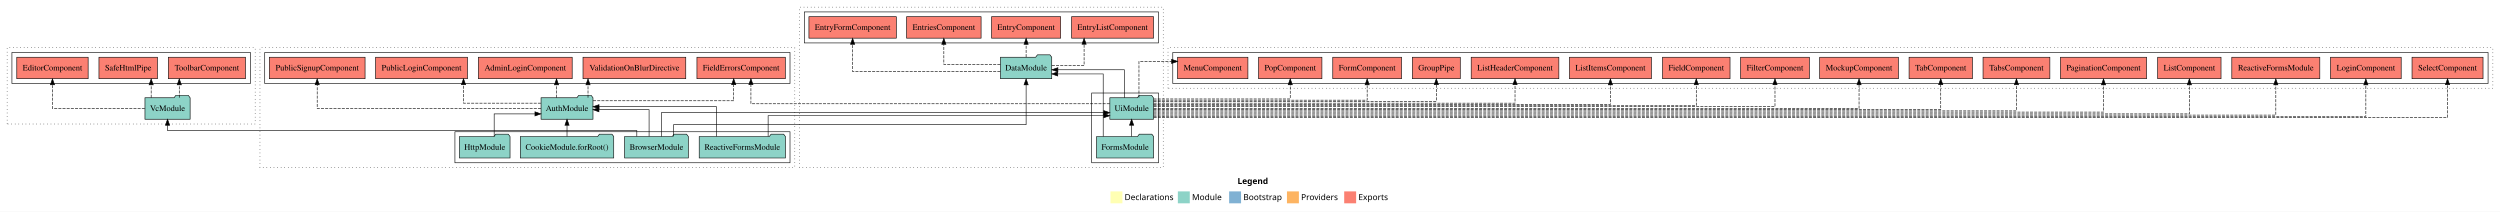
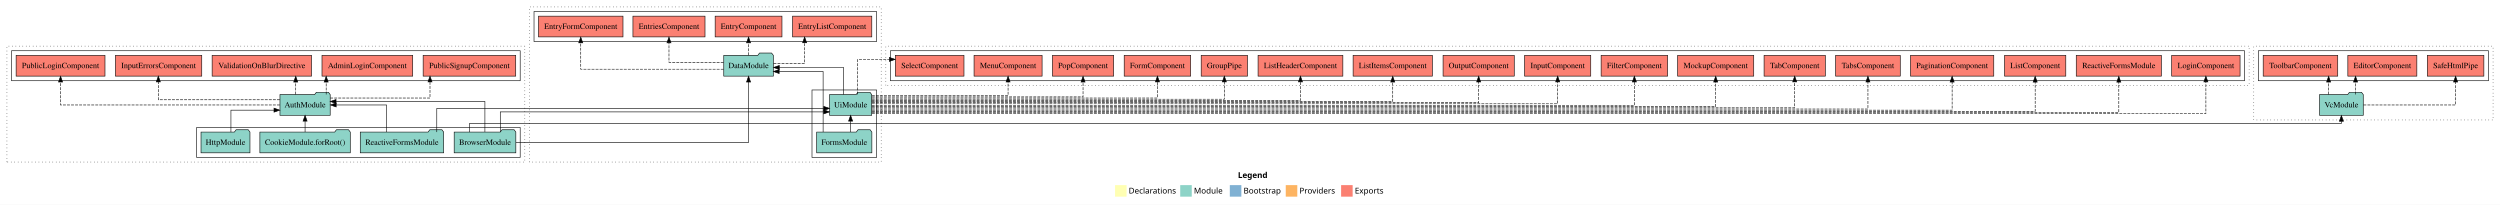
- <svg xmlns="http://www.w3.org/2000/svg" width="4193pt" height="355pt" viewBox="0.00 0.00 4193.00 355.00">
+ <svg xmlns="http://www.w3.org/2000/svg" width="4335pt" height="355pt" viewBox="0.00 0.00 4335.00 355.00">
  <g id="graph0" class="graph" transform="scale(1 1) rotate(0) translate(4 351)">
-     <polygon fill="#ffffff" stroke="transparent" points="-4,4 -4,-351 4189,-351 4189,4 -4,4" />
-     <text text-anchor="start" x="2071.509" y="-42.4" font-family="sans-serif" font-weight="bold" font-size="14.00" fill="#000000">Legend</text>
-     <polygon fill="#ffffb3" stroke="transparent" points="1858.5,-10 1858.5,-30 1878.5,-30 1878.5,-10 1858.5,-10" />
-     <text text-anchor="start" x="1882.129" y="-15.4" font-family="sans-serif" font-size="14.00" fill="#000000">  Declarations</text>
-     <polygon fill="#8dd3c7" stroke="transparent" points="1971.5,-10 1971.5,-30 1991.5,-30 1991.5,-10 1971.5,-10" />
-     <text text-anchor="start" x="1995.225" y="-15.4" font-family="sans-serif" font-size="14.00" fill="#000000">  Module</text>
-     <polygon fill="#80b1d3" stroke="transparent" points="2057.5,-10 2057.5,-30 2077.5,-30 2077.5,-10 2057.5,-10" />
-     <text text-anchor="start" x="2081.281" y="-15.4" font-family="sans-serif" font-size="14.00" fill="#000000">  Bootstrap</text>
-     <polygon fill="#fdb462" stroke="transparent" points="2154.5,-10 2154.5,-30 2174.5,-30 2174.5,-10 2154.5,-10" />
-     <text text-anchor="start" x="2178.173" y="-15.4" font-family="sans-serif" font-size="14.00" fill="#000000">  Providers</text>
-     <polygon fill="#fb8072" stroke="transparent" points="2250.5,-10 2250.5,-30 2270.5,-30 2270.5,-10 2250.5,-10" />
-     <text text-anchor="start" x="2274.226" y="-15.4" font-family="sans-serif" font-size="14.00" fill="#000000">  Exports</text>
+     <polygon fill="#ffffff" stroke="transparent" points="-4,4 -4,-351 4331,-351 4331,4 -4,4" />
+     <text text-anchor="start" x="2142.509" y="-42.4" font-family="sans-serif" font-weight="bold" font-size="14.00" fill="#000000">Legend</text>
+     <polygon fill="#ffffb3" stroke="transparent" points="1929.5,-10 1929.5,-30 1949.5,-30 1949.5,-10 1929.5,-10" />
+     <text text-anchor="start" x="1953.129" y="-15.4" font-family="sans-serif" font-size="14.00" fill="#000000">  Declarations</text>
+     <polygon fill="#8dd3c7" stroke="transparent" points="2042.5,-10 2042.5,-30 2062.5,-30 2062.5,-10 2042.5,-10" />
+     <text text-anchor="start" x="2066.225" y="-15.4" font-family="sans-serif" font-size="14.00" fill="#000000">  Module</text>
+     <polygon fill="#80b1d3" stroke="transparent" points="2128.5,-10 2128.5,-30 2148.5,-30 2148.5,-10 2128.5,-10" />
+     <text text-anchor="start" x="2152.281" y="-15.4" font-family="sans-serif" font-size="14.00" fill="#000000">  Bootstrap</text>
+     <polygon fill="#fdb462" stroke="transparent" points="2225.5,-10 2225.5,-30 2245.5,-30 2245.5,-10 2225.5,-10" />
+     <text text-anchor="start" x="2249.173" y="-15.4" font-family="sans-serif" font-size="14.00" fill="#000000">  Providers</text>
+     <polygon fill="#fb8072" stroke="transparent" points="2321.5,-10 2321.5,-30 2341.5,-30 2341.5,-10 2321.5,-10" />
+     <text text-anchor="start" x="2345.226" y="-15.4" font-family="sans-serif" font-size="14.00" fill="#000000">  Exports</text>
    <g id="clust1" class="cluster">
-       <polygon fill="none" stroke="#000000" stroke-dasharray="1,5" points="432,-70 432,-271 1329,-271 1329,-70 432,-70" />
+       <polygon fill="none" stroke="#000000" stroke-dasharray="1,5" points="8,-70 8,-271 906,-271 906,-70 8,-70" />
    </g>
    <g id="clust3" class="cluster">
-       <polygon fill="none" stroke="#000000" points="759,-78 759,-130 1321,-130 1321,-78 759,-78" />
+       <polygon fill="none" stroke="#000000" points="337,-78 337,-130 898,-130 898,-78 337,-78" />
    </g>
    <g id="clust4" class="cluster">
-       <polygon fill="none" stroke="#000000" points="440,-211 440,-263 1321,-263 1321,-211 440,-211" />
+       <polygon fill="none" stroke="#000000" points="16,-211 16,-263 898,-263 898,-211 16,-211" />
    </g>
    <g id="clust7" class="cluster">
-       <polygon fill="none" stroke="#000000" stroke-dasharray="1,5" points="1337,-70 1337,-339 1947,-339 1947,-70 1337,-70" />
+       <polygon fill="none" stroke="#000000" stroke-dasharray="1,5" points="914,-70 914,-339 1524,-339 1524,-70 914,-70" />
    </g>
    <g id="clust9" class="cluster">
-       <polygon fill="none" stroke="#000000" points="1827,-78 1827,-195 1939,-195 1939,-78 1827,-78" />
+       <polygon fill="none" stroke="#000000" points="1404,-78 1404,-195 1516,-195 1516,-78 1404,-78" />
    </g>
    <g id="clust10" class="cluster">
-       <polygon fill="none" stroke="#000000" points="1345,-279 1345,-331 1939,-331 1939,-279 1345,-279" />
+       <polygon fill="none" stroke="#000000" points="922,-279 922,-331 1516,-331 1516,-279 922,-279" />
    </g>
    <g id="clust13" class="cluster">
-       <polygon fill="none" stroke="#000000" stroke-dasharray="1,5" points="1955,-203 1955,-271 4177,-271 4177,-203 1955,-203" />
+       <polygon fill="none" stroke="#000000" stroke-dasharray="1,5" points="1532,-203 1532,-271 3896,-271 3896,-203 1532,-203" />
    </g>
    <g id="clust16" class="cluster">
-       <polygon fill="none" stroke="#000000" points="1963,-211 1963,-263 4169,-263 4169,-211 1963,-211" />
+       <polygon fill="none" stroke="#000000" points="1540,-211 1540,-263 3888,-263 3888,-211 1540,-211" />
    </g>
    <g id="clust19" class="cluster">
-       <polygon fill="none" stroke="#000000" stroke-dasharray="1,5" points="8,-143 8,-271 424,-271 424,-143 8,-143" />
+       <polygon fill="none" stroke="#000000" stroke-dasharray="1,5" points="3904,-143 3904,-271 4319,-271 4319,-143 3904,-143" />
    </g>
    <g id="clust22" class="cluster">
-       <polygon fill="none" stroke="#000000" points="16,-211 16,-263 416,-263 416,-211 16,-211" />
+       <polygon fill="none" stroke="#000000" points="3912,-211 3912,-263 4311,-263 4311,-211 3912,-211" />
    </g>
    <g id="node1" class="node">
-       <polygon fill="#8dd3c7" stroke="#000000" points="1025.362,-122 1022.362,-126 1001.362,-126 998.362,-122 868.638,-122 868.638,-86 1025.362,-86 1025.362,-122" />
-       <text text-anchor="middle" x="947" y="-99.8" font-family="Times,serif" font-size="14.00" fill="#000000">CookieModule.forRoot()</text>
+       <polygon fill="#8dd3c7" stroke="#000000" points="603.362,-122 600.362,-126 579.362,-126 576.362,-122 446.638,-122 446.638,-86 603.362,-86 603.362,-122" />
+       <text text-anchor="middle" x="525" y="-99.8" font-family="Times,serif" font-size="14.00" fill="#000000">CookieModule.forRoot()</text>
    </g>
    <g id="node5" class="node">
-       <polygon fill="#8dd3c7" stroke="#000000" points="990.548,-187 987.548,-191 966.548,-191 963.548,-187 903.452,-187 903.452,-151 990.548,-151 990.548,-187" />
-       <text text-anchor="middle" x="947" y="-164.8" font-family="Times,serif" font-size="14.00" fill="#000000">AuthModule</text>
+       <polygon fill="#8dd3c7" stroke="#000000" points="568.548,-187 565.548,-191 544.548,-191 541.548,-187 481.452,-187 481.452,-151 568.548,-151 568.548,-187" />
+       <text text-anchor="middle" x="525" y="-164.8" font-family="Times,serif" font-size="14.00" fill="#000000">AuthModule</text>
    </g>
    <g id="edge1" class="edge">
-       <path fill="none" stroke="#000000" d="M947,-122.106C947,-122.106 947,-140.991 947,-140.991" />
-       <polygon fill="#000000" stroke="#000000" points="943.5,-140.991 947,-150.991 950.5,-140.991 943.5,-140.991" />
+       <path fill="none" stroke="#000000" d="M525,-122.106C525,-122.106 525,-140.991 525,-140.991" />
+       <polygon fill="#000000" stroke="#000000" points="521.5,-140.991 525,-150.991 528.5,-140.991 521.5,-140.991" />
    </g>
    <g id="node2" class="node">
-       <polygon fill="#8dd3c7" stroke="#000000" points="1150.473,-122 1147.473,-126 1126.473,-126 1123.473,-122 1043.527,-122 1043.527,-86 1150.473,-86 1150.473,-122" />
-       <text text-anchor="middle" x="1097" y="-99.8" font-family="Times,serif" font-size="14.00" fill="#000000">BrowserModule</text>
+       <polygon fill="#8dd3c7" stroke="#000000" points="890.473,-122 887.473,-126 866.473,-126 863.473,-122 783.527,-122 783.527,-86 890.473,-86 890.473,-122" />
+       <text text-anchor="middle" x="837" y="-99.8" font-family="Times,serif" font-size="14.00" fill="#000000">BrowserModule</text>
    </g>
    <g id="edge2" class="edge">
-       <path fill="none" stroke="#000000" d="M1084.643,-122.222C1084.643,-140.828 1084.643,-167 1084.643,-167 1084.643,-167 1000.551,-167 1000.551,-167" />
-       <polygon fill="#000000" stroke="#000000" points="1000.551,-163.5 990.551,-167 1000.551,-170.5 1000.551,-163.5" />
+       <path fill="none" stroke="#000000" d="M836.828,-122.284C836.828,-143.321 836.828,-175 836.828,-175 836.828,-175 578.687,-175 578.687,-175" />
+       <polygon fill="#000000" stroke="#000000" points="578.687,-171.5 568.687,-175 578.687,-178.5 578.687,-171.5" />
    </g>
    <g id="node12" class="node">
-       <polygon fill="#8dd3c7" stroke="#000000" points="1930.548,-187 1927.548,-191 1906.548,-191 1903.548,-187 1857.452,-187 1857.452,-151 1930.548,-151 1930.548,-187" />
-       <text text-anchor="middle" x="1894" y="-164.8" font-family="Times,serif" font-size="14.00" fill="#000000">UiModule</text>
+       <polygon fill="#8dd3c7" stroke="#000000" points="1507.548,-187 1504.548,-191 1483.548,-191 1480.548,-187 1434.452,-187 1434.452,-151 1507.548,-151 1507.548,-187" />
+       <text text-anchor="middle" x="1471" y="-164.8" font-family="Times,serif" font-size="14.00" fill="#000000">UiModule</text>
    </g>
    <g id="edge17" class="edge">
-       <path fill="none" stroke="#000000" d="M1105.208,-122.034C1105.208,-139.06 1105.208,-162 1105.208,-162 1105.208,-162 1847.275,-162 1847.275,-162" />
-       <polygon fill="#000000" stroke="#000000" points="1847.275,-165.5 1857.275,-162 1847.275,-158.5 1847.275,-165.5" />
+       <path fill="none" stroke="#000000" d="M863.485,-122.24C863.485,-137.571 863.485,-157 863.485,-157 863.485,-157 1424.365,-157 1424.365,-157" />
+       <polygon fill="#000000" stroke="#000000" points="1424.365,-160.5 1434.365,-157 1424.365,-153.5 1424.365,-160.5" />
    </g>
    <g id="node13" class="node">
-       <polygon fill="#8dd3c7" stroke="#000000" points="1759.976,-255 1756.976,-259 1735.976,-259 1732.976,-255 1674.024,-255 1674.024,-219 1759.976,-219 1759.976,-255" />
-       <text text-anchor="middle" x="1717" y="-232.8" font-family="Times,serif" font-size="14.00" fill="#000000">DataModule</text>
+       <polygon fill="#8dd3c7" stroke="#000000" points="1336.976,-255 1333.976,-259 1312.976,-259 1309.976,-255 1251.024,-255 1251.024,-219 1336.976,-219 1336.976,-255" />
+       <text text-anchor="middle" x="1294" y="-232.8" font-family="Times,serif" font-size="14.00" fill="#000000">DataModule</text>
    </g>
    <g id="edge10" class="edge">
-       <path fill="none" stroke="#000000" d="M1125.773,-122.11C1125.773,-131.897 1125.773,-142 1125.773,-142 1125.773,-142 1717,-142 1717,-142 1717,-142 1717,-208.683 1717,-208.683" />
-       <polygon fill="#000000" stroke="#000000" points="1713.5,-208.683 1717,-218.683 1720.5,-208.683 1713.5,-208.683" />
+       <path fill="none" stroke="#000000" d="M890.768,-104C1011.572,-104 1294,-104 1294,-104 1294,-104 1294,-208.786 1294,-208.786" />
+       <polygon fill="#000000" stroke="#000000" points="1290.5,-208.786 1294,-218.786 1297.5,-208.786 1290.5,-208.786" />
+     </g>
+     <g id="node35" class="node">
+       <polygon fill="#8dd3c7" stroke="#000000" points="4093.871,-187 4090.871,-191 4069.871,-191 4066.871,-187 4018.129,-187 4018.129,-151 4093.871,-151 4093.871,-187" />
+       <text text-anchor="middle" x="4056" y="-164.8" font-family="Times,serif" font-size="14.00" fill="#000000">VcModule</text>
+     </g>
+     <g id="edge37" class="edge">
+       <path fill="none" stroke="#000000" d="M810.17,-122.045C810.17,-129.749 810.17,-137 810.17,-137 810.17,-137 4056,-137 4056,-137 4056,-137 4056,-140.757 4056,-140.757" />
+       <polygon fill="#000000" stroke="#000000" points="4052.5,-140.757 4056,-150.757 4059.5,-140.757 4052.5,-140.757" />
+     </g>
+     <g id="node3" class="node">
+       <polygon fill="#8dd3c7" stroke="#000000" points="765.305,-122 762.305,-126 741.305,-126 738.305,-122 620.695,-122 620.695,-86 765.305,-86 765.305,-122" />
+       <text text-anchor="middle" x="693" y="-99.8" font-family="Times,serif" font-size="14.00" fill="#000000">ReactiveFormsModule</text>
+     </g>
+     <g id="edge3" class="edge">
+       <path fill="none" stroke="#000000" d="M666.215,-122.106C666.215,-141.339 666.215,-169 666.215,-169 666.215,-169 578.907,-169 578.907,-169" />
+       <polygon fill="#000000" stroke="#000000" points="578.907,-165.5 568.907,-169 578.907,-172.5 578.907,-165.5" />
+     </g>
+     <g id="edge19" class="edge">
+       <path fill="none" stroke="#000000" d="M753.388,-122.022C753.388,-139.373 753.388,-163 753.388,-163 753.388,-163 1424.427,-163 1424.427,-163" />
+       <polygon fill="#000000" stroke="#000000" points="1424.427,-166.5 1434.427,-163 1424.427,-159.5 1424.427,-166.5" />
+     </g>
+     <g id="node4" class="node">
+       <polygon fill="#8dd3c7" stroke="#000000" points="429.439,-122 426.439,-126 405.439,-126 402.439,-122 344.561,-122 344.561,-86 429.439,-86 429.439,-122" />
+       <text text-anchor="middle" x="387" y="-99.8" font-family="Times,serif" font-size="14.00" fill="#000000">HttpModule</text>
+     </g>
+     <g id="edge4" class="edge">
+       <path fill="none" stroke="#000000" d="M396.441,-122.027C396.441,-138.398 396.441,-160 396.441,-160 396.441,-160 471.117,-160 471.117,-160" />
+       <polygon fill="#000000" stroke="#000000" points="471.117,-163.5 481.117,-160 471.117,-156.5 471.117,-163.5" />
+     </g>
+     <g id="node6" class="node">
+       <polygon fill="#fb8072" stroke="#000000" points="536.176,-255 363.824,-255 363.824,-219 536.176,-219 536.176,-255" />
+       <text text-anchor="middle" x="450" y="-232.8" font-family="Times,serif" font-size="14.00" fill="#000000">ValidationOnBlurDirective </text>
+     </g>
+     <g id="edge5" class="edge">
+       <path fill="none" stroke="#000000" stroke-dasharray="5,2" d="M508.782,-187.223C508.782,-187.223 508.782,-208.727 508.782,-208.727" />
+       <polygon fill="#000000" stroke="#000000" points="505.282,-208.727 508.782,-218.727 512.282,-208.727 505.282,-208.727" />
+     </g>
+     <g id="node7" class="node">
+       <polygon fill="#fb8072" stroke="#000000" points="345.863,-255 196.137,-255 196.137,-219 345.863,-219 345.863,-255" />
+       <text text-anchor="middle" x="271" y="-232.8" font-family="Times,serif" font-size="14.00" fill="#000000">InputErrorsComponent </text>
+     </g>
+     <g id="edge6" class="edge">
+       <path fill="none" stroke="#000000" stroke-dasharray="5,2" d="M481.259,-178C408.507,-178 270.55,-178 270.55,-178 270.55,-178 270.55,-208.977 270.55,-208.977" />
+       <polygon fill="#000000" stroke="#000000" points="267.05,-208.977 270.55,-218.977 274.05,-208.977 267.05,-208.977" />
+     </g>
+     <g id="node8" class="node">
+       <polygon fill="#fb8072" stroke="#000000" points="178.054,-255 23.946,-255 23.946,-219 178.054,-219 178.054,-255" />
+       <text text-anchor="middle" x="101" y="-232.8" font-family="Times,serif" font-size="14.00" fill="#000000">PublicLoginComponent </text>
+     </g>
+     <g id="edge7" class="edge">
+       <path fill="none" stroke="#000000" stroke-dasharray="5,2" d="M481.221,-169C372.89,-169 101,-169 101,-169 101,-169 101,-208.777 101,-208.777" />
+       <polygon fill="#000000" stroke="#000000" points="97.5,-208.777 101,-218.777 104.5,-208.777 97.5,-208.777" />
+     </g>
+     <g id="node9" class="node">
+       <polygon fill="#fb8072" stroke="#000000" points="890.284,-255 729.716,-255 729.716,-219 890.284,-219 890.284,-255" />
+       <text text-anchor="middle" x="810" y="-232.8" font-family="Times,serif" font-size="14.00" fill="#000000">PublicSignupComponent </text>
+     </g>
+     <g id="edge8" class="edge">
+       <path fill="none" stroke="#000000" stroke-dasharray="5,2" d="M568.576,-181C631.834,-181 741.623,-181 741.623,-181 741.623,-181 741.623,-208.973 741.623,-208.973" />
+       <polygon fill="#000000" stroke="#000000" points="738.123,-208.973 741.623,-218.973 745.123,-208.973 738.123,-208.973" />
+     </g>
+     <g id="node10" class="node">
+       <polygon fill="#fb8072" stroke="#000000" points="711.663,-255 554.337,-255 554.337,-219 711.663,-219 711.663,-255" />
+       <text text-anchor="middle" x="633" y="-232.8" font-family="Times,serif" font-size="14.00" fill="#000000">AdminLoginComponent </text>
+     </g>
+     <g id="edge9" class="edge">
+       <path fill="none" stroke="#000000" stroke-dasharray="5,2" d="M561.596,-187.223C561.596,-187.223 561.596,-208.727 561.596,-208.727" />
+       <polygon fill="#000000" stroke="#000000" points="558.096,-208.727 561.596,-218.727 565.096,-208.727 558.096,-208.727" />
+     </g>
+     <g id="node11" class="node">
+       <polygon fill="#8dd3c7" stroke="#000000" points="1507.829,-122 1504.829,-126 1483.829,-126 1480.829,-122 1412.171,-122 1412.171,-86 1507.829,-86 1507.829,-122" />
+       <text text-anchor="middle" x="1460" y="-99.8" font-family="Times,serif" font-size="14.00" fill="#000000">FormsModule</text>
+     </g>
+     <g id="edge18" class="edge">
+       <path fill="none" stroke="#000000" d="M1470.945,-122.106C1470.945,-122.106 1470.945,-140.991 1470.945,-140.991" />
+       <polygon fill="#000000" stroke="#000000" points="1467.445,-140.991 1470.945,-150.991 1474.445,-140.991 1467.445,-140.991" />
+     </g>
+     <g id="edge11" class="edge">
+       <path fill="none" stroke="#000000" d="M1423.281,-122.149C1423.281,-156.364 1423.281,-227 1423.281,-227 1423.281,-227 1347.049,-227 1347.049,-227" />
+       <polygon fill="#000000" stroke="#000000" points="1347.049,-223.5 1337.049,-227 1347.049,-230.5 1347.049,-223.5" />
+     </g>
+     <g id="edge12" class="edge">
+       <path fill="none" stroke="#000000" d="M1458.742,-187.106C1458.742,-206.339 1458.742,-234 1458.742,-234 1458.742,-234 1347.284,-234 1347.284,-234" />
+       <polygon fill="#000000" stroke="#000000" points="1347.284,-230.5 1337.284,-234 1347.284,-237.5 1347.284,-230.5" />
+     </g>
+     <g id="node18" class="node">
+       <polygon fill="#fb8072" stroke="#000000" points="3743.805,-255 3596.195,-255 3596.195,-219 3743.805,-219 3743.805,-255" />
+       <text text-anchor="middle" x="3670" y="-232.8" font-family="Times,serif" font-size="14.00" fill="#000000">ReactiveFormsModule </text>
+     </g>
+     <g id="edge20" class="edge">
+       <path fill="none" stroke="#000000" stroke-dasharray="5,2" d="M1507.788,-156C1795.228,-156 3670,-156 3670,-156 3670,-156 3670,-208.62 3670,-208.62" />
+       <polygon fill="#000000" stroke="#000000" points="3666.5,-208.62 3670,-218.62 3673.5,-208.62 3666.5,-208.62" />
+     </g>
+     <g id="node19" class="node">
+       <polygon fill="#fb8072" stroke="#000000" points="3578.111,-255 3471.889,-255 3471.889,-219 3578.111,-219 3578.111,-255" />
+       <text text-anchor="middle" x="3525" y="-232.8" font-family="Times,serif" font-size="14.00" fill="#000000">ListComponent </text>
+     </g>
+     <g id="edge21" class="edge">
+       <path fill="none" stroke="#000000" stroke-dasharray="5,2" d="M1507.962,-158C1784.944,-158 3525,-158 3525,-158 3525,-158 3525,-208.677 3525,-208.677" />
+       <polygon fill="#000000" stroke="#000000" points="3521.5,-208.677 3525,-218.677 3528.5,-208.677 3521.5,-208.677" />
+     </g>
+     <g id="node20" class="node">
+       <polygon fill="#fb8072" stroke="#000000" points="3453.216,-255 3308.784,-255 3308.784,-219 3453.216,-219 3453.216,-255" />
+       <text text-anchor="middle" x="3381" y="-232.8" font-family="Times,serif" font-size="14.00" fill="#000000">PaginationComponent </text>
+     </g>
+     <g id="edge22" class="edge">
+       <path fill="none" stroke="#000000" stroke-dasharray="5,2" d="M1507.872,-160C1773.218,-160 3381,-160 3381,-160 3381,-160 3381,-208.752 3381,-208.752" />
+       <polygon fill="#000000" stroke="#000000" points="3377.5,-208.752 3381,-218.752 3384.5,-208.752 3377.5,-208.752" />
+     </g>
+     <g id="node21" class="node">
+       <polygon fill="#fb8072" stroke="#000000" points="3291.044,-255 3178.956,-255 3178.956,-219 3291.044,-219 3291.044,-255" />
+       <text text-anchor="middle" x="3235" y="-232.8" font-family="Times,serif" font-size="14.00" fill="#000000">TabsComponent </text>
+     </g>
+     <g id="edge23" class="edge">
+       <path fill="none" stroke="#000000" stroke-dasharray="5,2" d="M1507.844,-162C1761.16,-162 3235,-162 3235,-162 3235,-162 3235,-208.845 3235,-208.845" />
+       <polygon fill="#000000" stroke="#000000" points="3231.5,-208.845 3235,-218.845 3238.5,-208.845 3231.5,-208.845" />
+     </g>
+     <g id="node22" class="node">
+       <polygon fill="#fb8072" stroke="#000000" points="3161.1,-255 3054.9,-255 3054.9,-219 3161.1,-219 3161.1,-255" />
+       <text text-anchor="middle" x="3108" y="-232.8" font-family="Times,serif" font-size="14.00" fill="#000000">TabComponent </text>
+     </g>
+     <g id="edge24" class="edge">
+       <path fill="none" stroke="#000000" stroke-dasharray="5,2" d="M1507.876,-164C1750.479,-164 3108,-164 3108,-164 3108,-164 3108,-208.955 3108,-208.955" />
+       <polygon fill="#000000" stroke="#000000" points="3104.5,-208.955 3108,-218.955 3111.5,-208.955 3104.5,-208.955" />
+     </g>
+     <g id="node23" class="node">
+       <polygon fill="#fb8072" stroke="#000000" points="3036.992,-255 2905.008,-255 2905.008,-219 3036.992,-219 3036.992,-255" />
+       <text text-anchor="middle" x="2971" y="-232.8" font-family="Times,serif" font-size="14.00" fill="#000000">MockupComponent </text>
+     </g>
+     <g id="edge25" class="edge">
+       <path fill="none" stroke="#000000" stroke-dasharray="5,2" d="M1507.706,-166C1737.738,-166 2971,-166 2971,-166 2971,-166 2971,-208.716 2971,-208.716" />
+       <polygon fill="#000000" stroke="#000000" points="2967.5,-208.716 2971,-218.716 2974.5,-208.716 2967.5,-208.716" />
+     </g>
+     <g id="node24" class="node">
+       <polygon fill="#fb8072" stroke="#000000" points="2887.662,-255 2772.338,-255 2772.338,-219 2887.662,-219 2887.662,-255" />
+       <text text-anchor="middle" x="2830" y="-232.8" font-family="Times,serif" font-size="14.00" fill="#000000">FilterComponent </text>
+     </g>
+     <g id="edge26" class="edge">
+       <path fill="none" stroke="#000000" stroke-dasharray="5,2" d="M1507.702,-168C1724.667,-168 2830,-168 2830,-168 2830,-168 2830,-208.871 2830,-208.871" />
+       <polygon fill="#000000" stroke="#000000" points="2826.5,-208.871 2830,-218.871 2833.5,-208.871 2826.5,-208.871" />
+     </g>
+     <g id="node25" class="node">
+       <polygon fill="#fb8072" stroke="#000000" points="2754.384,-255 2639.616,-255 2639.616,-219 2754.384,-219 2754.384,-255" />
+       <text text-anchor="middle" x="2697" y="-232.8" font-family="Times,serif" font-size="14.00" fill="#000000">InputComponent </text>
+     </g>
+     <g id="edge27" class="edge">
+       <path fill="none" stroke="#000000" stroke-dasharray="5,2" d="M1507.692,-171C1711.683,-171 2697,-171 2697,-171 2697,-171 2697,-208.965 2697,-208.965" />
+       <polygon fill="#000000" stroke="#000000" points="2693.5,-208.965 2697,-218.965 2700.5,-208.965 2693.5,-208.965" />
+     </g>
+     <g id="node26" class="node">
+       <polygon fill="#fb8072" stroke="#000000" points="2621.72,-255 2498.28,-255 2498.28,-219 2621.72,-219 2621.72,-255" />
+       <text text-anchor="middle" x="2560" y="-232.8" font-family="Times,serif" font-size="14.00" fill="#000000">OutputComponent </text>
+     </g>
+     <g id="edge28" class="edge">
+       <path fill="none" stroke="#000000" stroke-dasharray="5,2" d="M1507.857,-173C1698.084,-173 2560,-173 2560,-173 2560,-173 2560,-208.831 2560,-208.831" />
+       <polygon fill="#000000" stroke="#000000" points="2556.5,-208.831 2560,-218.831 2563.5,-208.831 2556.5,-208.831" />
+     </g>
+     <g id="node27" class="node">
+       <polygon fill="#fb8072" stroke="#000000" points="2479.712,-255 2342.288,-255 2342.288,-219 2479.712,-219 2479.712,-255" />
+       <text text-anchor="middle" x="2411" y="-232.8" font-family="Times,serif" font-size="14.00" fill="#000000">ListItemsComponent </text>
+     </g>
+     <g id="edge29" class="edge">
+       <path fill="none" stroke="#000000" stroke-dasharray="5,2" d="M1507.561,-175C1680.833,-175 2411,-175 2411,-175 2411,-175 2411,-208.733 2411,-208.733" />
+       <polygon fill="#000000" stroke="#000000" points="2407.5,-208.733 2411,-218.733 2414.5,-208.733 2407.5,-208.733" />
+     </g>
+     <g id="node28" class="node">
+       <polygon fill="#fb8072" stroke="#000000" points="2324.522,-255 2177.478,-255 2177.478,-219 2324.522,-219 2324.522,-255" />
+       <text text-anchor="middle" x="2251" y="-232.8" font-family="Times,serif" font-size="14.00" fill="#000000">ListHeaderComponent </text>
+     </g>
+     <g id="edge30" class="edge">
+       <path fill="none" stroke="#000000" stroke-dasharray="5,2" d="M1507.575,-177C1661.784,-177 2251,-177 2251,-177 2251,-177 2251,-208.998 2251,-208.998" />
+       <polygon fill="#000000" stroke="#000000" points="2247.5,-208.998 2251,-218.998 2254.5,-208.998 2247.5,-208.998" />
+     </g>
+     <g id="node29" class="node">
+       <polygon fill="#fb8072" stroke="#000000" points="2159.155,-255 2078.845,-255 2078.845,-219 2159.155,-219 2159.155,-255" />
+       <text text-anchor="middle" x="2119" y="-232.8" font-family="Times,serif" font-size="14.00" fill="#000000">GroupPipe </text>
+     </g>
+     <g id="edge31" class="edge">
+       <path fill="none" stroke="#000000" stroke-dasharray="5,2" d="M1507.696,-179C1644.776,-179 2119,-179 2119,-179 2119,-179 2119,-208.966 2119,-208.966" />
+       <polygon fill="#000000" stroke="#000000" points="2115.5,-208.966 2119,-218.966 2122.5,-208.966 2115.5,-208.966" />
+     </g>
+     <g id="node30" class="node">
+       <polygon fill="#fb8072" stroke="#000000" points="2060.666,-255 1945.334,-255 1945.334,-219 2060.666,-219 2060.666,-255" />
+       <text text-anchor="middle" x="2003" y="-232.8" font-family="Times,serif" font-size="14.00" fill="#000000">FormComponent </text>
+     </g>
+     <g id="edge32" class="edge">
+       <path fill="none" stroke="#000000" stroke-dasharray="5,2" d="M1507.566,-181C1627.76,-181 2003,-181 2003,-181 2003,-181 2003,-208.973 2003,-208.973" />
+       <polygon fill="#000000" stroke="#000000" points="1999.5,-208.973 2003,-218.973 2006.5,-208.973 1999.5,-208.973" />
+     </g>
+     <g id="node31" class="node">
+       <polygon fill="#fb8072" stroke="#000000" points="1927.116,-255 1820.884,-255 1820.884,-219 1927.116,-219 1927.116,-255" />
+       <text text-anchor="middle" x="1874" y="-232.8" font-family="Times,serif" font-size="14.00" fill="#000000">PopComponent </text>
+     </g>
+     <g id="edge33" class="edge">
+       <path fill="none" stroke="#000000" stroke-dasharray="5,2" d="M1507.832,-183C1607.317,-183 1874,-183 1874,-183 1874,-183 1874,-208.718 1874,-208.718" />
+       <polygon fill="#000000" stroke="#000000" points="1870.5,-208.718 1874,-218.718 1877.5,-208.718 1870.5,-208.718" />
+     </g>
+     <g id="node32" class="node">
+       <polygon fill="#fb8072" stroke="#000000" points="1802.993,-255 1685.007,-255 1685.007,-219 1802.993,-219 1802.993,-255" />
+       <text text-anchor="middle" x="1744" y="-232.8" font-family="Times,serif" font-size="14.00" fill="#000000">MenuComponent </text>
+     </g>
+     <g id="edge34" class="edge">
+       <path fill="none" stroke="#000000" stroke-dasharray="5,2" d="M1507.818,-185C1582.335,-185 1744,-185 1744,-185 1744,-185 1744,-208.813 1744,-208.813" />
+       <polygon fill="#000000" stroke="#000000" points="1740.5,-208.813 1744,-218.813 1747.5,-208.813 1740.5,-208.813" />
+     </g>
+     <g id="node33" class="node">
+       <polygon fill="#fb8072" stroke="#000000" points="1667.54,-255 1548.46,-255 1548.46,-219 1667.54,-219 1667.54,-255" />
+       <text text-anchor="middle" x="1608" y="-232.8" font-family="Times,serif" font-size="14.00" fill="#000000">SelectComponent </text>
+     </g>
+     <g id="edge35" class="edge">
+       <path fill="none" stroke="#000000" stroke-dasharray="5,2" d="M1483.258,-187.323C1483.258,-210.66 1483.258,-248 1483.258,-248 1483.258,-248 1538.187,-248 1538.187,-248" />
+       <polygon fill="#000000" stroke="#000000" points="1538.187,-251.5 1548.187,-248 1538.186,-244.5 1538.187,-251.5" />
    </g>
    <g id="node34" class="node">
-       <polygon fill="#8dd3c7" stroke="#000000" points="314.871,-187 311.871,-191 290.871,-191 287.871,-187 239.129,-187 239.129,-151 314.871,-151 314.871,-187" />
-       <text text-anchor="middle" x="277" y="-164.8" font-family="Times,serif" font-size="14.00" fill="#000000">VcModule</text>
-     </g>
-     <g id="edge37" class="edge">
-       <path fill="none" stroke="#000000" d="M1064.078,-122.207C1064.078,-127.555 1064.078,-132 1064.078,-132 1064.078,-132 277,-132 277,-132 277,-132 277,-140.934 277,-140.934" />
-       <polygon fill="#000000" stroke="#000000" points="273.5,-140.934 277,-150.934 280.5,-140.934 273.5,-140.934" />
-     </g>
-     <g id="node3" class="node">
-       <polygon fill="#8dd3c7" stroke="#000000" points="1313.305,-122 1310.305,-126 1289.305,-126 1286.305,-122 1168.695,-122 1168.695,-86 1313.305,-86 1313.305,-122" />
-       <text text-anchor="middle" x="1241" y="-99.8" font-family="Times,serif" font-size="14.00" fill="#000000">ReactiveFormsModule</text>
-     </g>
-     <g id="edge3" class="edge">
-       <path fill="none" stroke="#000000" d="M1197.709,-122.223C1197.709,-142.365 1197.709,-172 1197.709,-172 1197.709,-172 1000.67,-172 1000.67,-172" />
-       <polygon fill="#000000" stroke="#000000" points="1000.67,-168.5 990.67,-172 1000.67,-175.5 1000.67,-168.5" />
-     </g>
-     <g id="edge19" class="edge">
-       <path fill="none" stroke="#000000" d="M1284.291,-122.24C1284.291,-137.571 1284.291,-157 1284.291,-157 1284.291,-157 1847.233,-157 1847.233,-157" />
-       <polygon fill="#000000" stroke="#000000" points="1847.233,-160.5 1857.233,-157 1847.233,-153.5 1847.233,-160.5" />
-     </g>
-     <g id="node4" class="node">
-       <polygon fill="#8dd3c7" stroke="#000000" points="851.439,-122 848.439,-126 827.439,-126 824.439,-122 766.561,-122 766.561,-86 851.439,-86 851.439,-122" />
-       <text text-anchor="middle" x="809" y="-99.8" font-family="Times,serif" font-size="14.00" fill="#000000">HttpModule</text>
-     </g>
-     <g id="edge4" class="edge">
-       <path fill="none" stroke="#000000" d="M824.819,-122.027C824.819,-138.398 824.819,-160 824.819,-160 824.819,-160 893.235,-160 893.235,-160" />
-       <polygon fill="#000000" stroke="#000000" points="893.235,-163.5 903.235,-160 893.235,-156.5 893.235,-163.5" />
-     </g>
-     <g id="node6" class="node">
-       <polygon fill="#fb8072" stroke="#000000" points="1146.176,-255 973.824,-255 973.824,-219 1146.176,-219 1146.176,-255" />
-       <text text-anchor="middle" x="1060" y="-232.8" font-family="Times,serif" font-size="14.00" fill="#000000">ValidationOnBlurDirective </text>
-     </g>
-     <g id="edge5" class="edge">
-       <path fill="none" stroke="#000000" stroke-dasharray="5,2" d="M982.218,-187.223C982.218,-187.223 982.218,-208.727 982.218,-208.727" />
-       <polygon fill="#000000" stroke="#000000" points="978.718,-208.727 982.218,-218.727 985.718,-208.727 978.718,-208.727" />
-     </g>
-     <g id="node7" class="node">
-       <polygon fill="#fb8072" stroke="#000000" points="1313.09,-255 1164.91,-255 1164.91,-219 1313.09,-219 1313.09,-255" />
-       <text text-anchor="middle" x="1239" y="-232.8" font-family="Times,serif" font-size="14.00" fill="#000000">FieldErrorsComponent </text>
-     </g>
-     <g id="edge6" class="edge">
-       <path fill="none" stroke="#000000" stroke-dasharray="5,2" d="M990.683,-182C1069.312,-182 1226.57,-182 1226.57,-182 1226.57,-182 1226.57,-208.991 1226.57,-208.991" />
-       <polygon fill="#000000" stroke="#000000" points="1223.07,-208.991 1226.57,-218.991 1230.07,-208.991 1223.07,-208.991" />
-     </g>
-     <g id="node8" class="node">
-       <polygon fill="#fb8072" stroke="#000000" points="780.054,-255 625.946,-255 625.946,-219 780.054,-219 780.054,-255" />
-       <text text-anchor="middle" x="703" y="-232.8" font-family="Times,serif" font-size="14.00" fill="#000000">PublicLoginComponent </text>
-     </g>
-     <g id="edge7" class="edge">
-       <path fill="none" stroke="#000000" stroke-dasharray="5,2" d="M903.194,-178C851.768,-178 773.404,-178 773.404,-178 773.404,-178 773.404,-208.977 773.404,-208.977" />
-       <polygon fill="#000000" stroke="#000000" points="769.904,-208.977 773.404,-218.977 776.904,-208.977 769.904,-208.977" />
-     </g>
-     <g id="node9" class="node">
-       <polygon fill="#fb8072" stroke="#000000" points="608.284,-255 447.716,-255 447.716,-219 608.284,-219 608.284,-255" />
-       <text text-anchor="middle" x="528" y="-232.8" font-family="Times,serif" font-size="14.00" fill="#000000">PublicSignupComponent </text>
-     </g>
-     <g id="edge8" class="edge">
-       <path fill="none" stroke="#000000" stroke-dasharray="5,2" d="M903.345,-169C796.029,-169 528,-169 528,-169 528,-169 528,-208.777 528,-208.777" />
-       <polygon fill="#000000" stroke="#000000" points="524.5,-208.777 528,-218.777 531.5,-208.777 524.5,-208.777" />
-     </g>
-     <g id="node10" class="node">
-       <polygon fill="#fb8072" stroke="#000000" points="955.663,-255 798.337,-255 798.337,-219 955.663,-219 955.663,-255" />
-       <text text-anchor="middle" x="877" y="-232.8" font-family="Times,serif" font-size="14.00" fill="#000000">AdminLoginComponent </text>
-     </g>
-     <g id="edge9" class="edge">
-       <path fill="none" stroke="#000000" stroke-dasharray="5,2" d="M929.404,-187.223C929.404,-187.223 929.404,-208.727 929.404,-208.727" />
-       <polygon fill="#000000" stroke="#000000" points="925.904,-208.727 929.404,-218.727 932.904,-208.727 925.904,-208.727" />
-     </g>
-     <g id="node11" class="node">
-       <polygon fill="#8dd3c7" stroke="#000000" points="1930.829,-122 1927.829,-126 1906.829,-126 1903.829,-122 1835.171,-122 1835.171,-86 1930.829,-86 1930.829,-122" />
-       <text text-anchor="middle" x="1883" y="-99.8" font-family="Times,serif" font-size="14.00" fill="#000000">FormsModule</text>
-     </g>
-     <g id="edge18" class="edge">
-       <path fill="none" stroke="#000000" d="M1893.945,-122.106C1893.945,-122.106 1893.945,-140.991 1893.945,-140.991" />
-       <polygon fill="#000000" stroke="#000000" points="1890.445,-140.991 1893.945,-150.991 1897.445,-140.991 1890.445,-140.991" />
-     </g>
-     <g id="edge11" class="edge">
-       <path fill="none" stroke="#000000" d="M1846.281,-122.149C1846.281,-156.364 1846.281,-227 1846.281,-227 1846.281,-227 1770.049,-227 1770.049,-227" />
-       <polygon fill="#000000" stroke="#000000" points="1770.049,-223.5 1760.049,-227 1770.049,-230.5 1770.049,-223.5" />
-     </g>
-     <g id="edge32" class="edge">
-       <path fill="none" stroke="#000000" stroke-dasharray="5,2" d="M1857.374,-177C1721.686,-177 1255.43,-177 1255.43,-177 1255.43,-177 1255.43,-208.998 1255.43,-208.998" />
-       <polygon fill="#000000" stroke="#000000" points="1251.93,-208.998 1255.43,-218.998 1258.93,-208.998 1251.93,-208.998" />
-     </g>
-     <g id="edge12" class="edge">
-       <path fill="none" stroke="#000000" d="M1881.742,-187.106C1881.742,-206.339 1881.742,-234 1881.742,-234 1881.742,-234 1770.284,-234 1770.284,-234" />
-       <polygon fill="#000000" stroke="#000000" points="1770.284,-230.5 1760.284,-234 1770.284,-237.5 1770.284,-230.5" />
-     </g>
-     <g id="node18" class="node">
-       <polygon fill="#fb8072" stroke="#000000" points="3886.805,-255 3739.195,-255 3739.195,-219 3886.805,-219 3886.805,-255" />
-       <text text-anchor="middle" x="3813" y="-232.8" font-family="Times,serif" font-size="14.00" fill="#000000">ReactiveFormsModule </text>
-     </g>
-     <g id="edge20" class="edge">
-       <path fill="none" stroke="#000000" stroke-dasharray="5,2" d="M1930.621,-158C2195.923,-158 3813,-158 3813,-158 3813,-158 3813,-208.677 3813,-208.677" />
-       <polygon fill="#000000" stroke="#000000" points="3809.5,-208.677 3813,-218.677 3816.5,-208.677 3809.5,-208.677" />
-     </g>
-     <g id="node19" class="node">
-       <polygon fill="#fb8072" stroke="#000000" points="3721.111,-255 3614.889,-255 3614.889,-219 3721.111,-219 3721.111,-255" />
-       <text text-anchor="middle" x="3668" y="-232.8" font-family="Times,serif" font-size="14.00" fill="#000000">ListComponent </text>
-     </g>
-     <g id="edge21" class="edge">
-       <path fill="none" stroke="#000000" stroke-dasharray="5,2" d="M1930.645,-160C2184.221,-160 3668,-160 3668,-160 3668,-160 3668,-208.752 3668,-208.752" />
-       <polygon fill="#000000" stroke="#000000" points="3664.5,-208.752 3668,-218.752 3671.5,-208.752 3664.5,-208.752" />
-     </g>
-     <g id="node20" class="node">
-       <polygon fill="#fb8072" stroke="#000000" points="3596.216,-255 3451.784,-255 3451.784,-219 3596.216,-219 3596.216,-255" />
-       <text text-anchor="middle" x="3524" y="-232.8" font-family="Times,serif" font-size="14.00" fill="#000000">PaginationComponent </text>
-     </g>
-     <g id="edge22" class="edge">
-       <path fill="none" stroke="#000000" stroke-dasharray="5,2" d="M1930.718,-163C2172.284,-163 3524,-163 3524,-163 3524,-163 3524,-208.708 3524,-208.708" />
-       <polygon fill="#000000" stroke="#000000" points="3520.5,-208.708 3524,-218.708 3527.5,-208.708 3520.5,-208.708" />
-     </g>
-     <g id="node21" class="node">
-       <polygon fill="#fb8072" stroke="#000000" points="3434.044,-255 3321.956,-255 3321.956,-219 3434.044,-219 3434.044,-255" />
-       <text text-anchor="middle" x="3378" y="-232.8" font-family="Times,serif" font-size="14.00" fill="#000000">TabsComponent </text>
-     </g>
-     <g id="edge23" class="edge">
-       <path fill="none" stroke="#000000" stroke-dasharray="5,2" d="M1930.683,-165C2159.207,-165 3378,-165 3378,-165 3378,-165 3378,-208.831 3378,-208.831" />
-       <polygon fill="#000000" stroke="#000000" points="3374.5,-208.831 3378,-218.831 3381.5,-208.831 3374.5,-208.831" />
-     </g>
-     <g id="node22" class="node">
-       <polygon fill="#fb8072" stroke="#000000" points="3304.1,-255 3197.9,-255 3197.9,-219 3304.1,-219 3304.1,-255" />
-       <text text-anchor="middle" x="3251" y="-232.8" font-family="Times,serif" font-size="14.00" fill="#000000">TabComponent </text>
-     </g>
-     <g id="edge24" class="edge">
-       <path fill="none" stroke="#000000" stroke-dasharray="5,2" d="M1930.648,-167C2147.293,-167 3251,-167 3251,-167 3251,-167 3251,-208.973 3251,-208.973" />
-       <polygon fill="#000000" stroke="#000000" points="3247.5,-208.973 3251,-218.973 3254.5,-208.973 3247.5,-208.973" />
-     </g>
-     <g id="node23" class="node">
-       <polygon fill="#fb8072" stroke="#000000" points="3179.992,-255 3048.008,-255 3048.008,-219 3179.992,-219 3179.992,-255" />
-       <text text-anchor="middle" x="3114" y="-232.8" font-family="Times,serif" font-size="14.00" fill="#000000">MockupComponent </text>
-     </g>
-     <g id="edge25" class="edge">
-       <path fill="none" stroke="#000000" stroke-dasharray="5,2" d="M1930.845,-169C2134.573,-169 3114,-169 3114,-169 3114,-169 3114,-208.777 3114,-208.777" />
-       <polygon fill="#000000" stroke="#000000" points="3110.5,-208.777 3114,-218.777 3117.5,-208.777 3110.5,-208.777" />
-     </g>
-     <g id="node24" class="node">
-       <polygon fill="#fb8072" stroke="#000000" points="3030.662,-255 2915.338,-255 2915.338,-219 3030.662,-219 3030.662,-255" />
-       <text text-anchor="middle" x="2973" y="-232.8" font-family="Times,serif" font-size="14.00" fill="#000000">FilterComponent </text>
-     </g>
-     <g id="edge26" class="edge">
-       <path fill="none" stroke="#000000" stroke-dasharray="5,2" d="M1930.83,-172C2119.936,-172 2973,-172 2973,-172 2973,-172 2973,-208.894 2973,-208.894" />
-       <polygon fill="#000000" stroke="#000000" points="2969.5,-208.894 2973,-218.894 2976.5,-208.894 2969.5,-208.894" />
-     </g>
-     <g id="node25" class="node">
-       <polygon fill="#fb8072" stroke="#000000" points="2897.611,-255 2784.389,-255 2784.389,-219 2897.611,-219 2897.611,-255" />
-       <text text-anchor="middle" x="2841" y="-232.8" font-family="Times,serif" font-size="14.00" fill="#000000">FieldComponent </text>
-     </g>
-     <g id="edge27" class="edge">
-       <path fill="none" stroke="#000000" stroke-dasharray="5,2" d="M1930.833,-174C2105.395,-174 2841,-174 2841,-174 2841,-174 2841,-208.778 2841,-208.778" />
-       <polygon fill="#000000" stroke="#000000" points="2837.5,-208.778 2841,-218.778 2844.5,-208.778 2837.5,-208.778" />
-     </g>
-     <g id="node26" class="node">
-       <polygon fill="#fb8072" stroke="#000000" points="2765.712,-255 2628.288,-255 2628.288,-219 2765.712,-219 2765.712,-255" />
-       <text text-anchor="middle" x="2697" y="-232.8" font-family="Times,serif" font-size="14.00" fill="#000000">ListItemsComponent </text>
-     </g>
-     <g id="edge28" class="edge">
-       <path fill="none" stroke="#000000" stroke-dasharray="5,2" d="M1930.59,-176C2087.68,-176 2697,-176 2697,-176 2697,-176 2697,-208.698 2697,-208.698" />
-       <polygon fill="#000000" stroke="#000000" points="2693.5,-208.698 2697,-218.698 2700.5,-208.698 2693.5,-208.698" />
-     </g>
-     <g id="node27" class="node">
-       <polygon fill="#fb8072" stroke="#000000" points="2610.522,-255 2463.478,-255 2463.478,-219 2610.522,-219 2610.522,-255" />
-       <text text-anchor="middle" x="2537" y="-232.8" font-family="Times,serif" font-size="14.00" fill="#000000">ListHeaderComponent </text>
-     </g>
-     <g id="edge29" class="edge">
-       <path fill="none" stroke="#000000" stroke-dasharray="5,2" d="M1930.88,-178C2067.509,-178 2537,-178 2537,-178 2537,-178 2537,-208.977 2537,-208.977" />
-       <polygon fill="#000000" stroke="#000000" points="2533.5,-208.977 2537,-218.977 2540.5,-208.977 2533.5,-208.977" />
-     </g>
-     <g id="node28" class="node">
-       <polygon fill="#fb8072" stroke="#000000" points="2445.155,-255 2364.845,-255 2364.845,-219 2445.155,-219 2445.155,-255" />
-       <text text-anchor="middle" x="2405" y="-232.8" font-family="Times,serif" font-size="14.00" fill="#000000">GroupPipe </text>
-     </g>
-     <g id="edge30" class="edge">
-       <path fill="none" stroke="#000000" stroke-dasharray="5,2" d="M1930.75,-181C2047.918,-181 2405,-181 2405,-181 2405,-181 2405,-208.973 2405,-208.973" />
-       <polygon fill="#000000" stroke="#000000" points="2401.5,-208.973 2405,-218.973 2408.5,-208.973 2401.5,-208.973" />
-     </g>
-     <g id="node29" class="node">
-       <polygon fill="#fb8072" stroke="#000000" points="2346.666,-255 2231.334,-255 2231.334,-219 2346.666,-219 2346.666,-255" />
-       <text text-anchor="middle" x="2289" y="-232.8" font-family="Times,serif" font-size="14.00" fill="#000000">FormComponent </text>
-     </g>
-     <g id="edge31" class="edge">
-       <path fill="none" stroke="#000000" stroke-dasharray="5,2" d="M1930.806,-183C2028.865,-183 2289,-183 2289,-183 2289,-183 2289,-208.718 2289,-208.718" />
-       <polygon fill="#000000" stroke="#000000" points="2285.5,-208.718 2289,-218.718 2292.5,-208.718 2285.5,-208.718" />
-     </g>
-     <g id="node30" class="node">
-       <polygon fill="#fb8072" stroke="#000000" points="2213.116,-255 2106.884,-255 2106.884,-219 2213.116,-219 2213.116,-255" />
-       <text text-anchor="middle" x="2160" y="-232.8" font-family="Times,serif" font-size="14.00" fill="#000000">PopComponent </text>
-     </g>
-     <g id="edge33" class="edge">
-       <path fill="none" stroke="#000000" stroke-dasharray="5,2" d="M1930.707,-185C2003.678,-185 2160,-185 2160,-185 2160,-185 2160,-208.813 2160,-208.813" />
-       <polygon fill="#000000" stroke="#000000" points="2156.5,-208.813 2160,-218.813 2163.5,-208.813 2156.5,-208.813" />
-     </g>
-     <g id="node31" class="node">
-       <polygon fill="#fb8072" stroke="#000000" points="2088.993,-255 1971.007,-255 1971.007,-219 2088.993,-219 2088.993,-255" />
-       <text text-anchor="middle" x="2030" y="-232.8" font-family="Times,serif" font-size="14.00" fill="#000000">MenuComponent </text>
-     </g>
-     <g id="edge34" class="edge">
-       <path fill="none" stroke="#000000" stroke-dasharray="5,2" d="M1906.258,-187.323C1906.258,-210.66 1906.258,-248 1906.258,-248 1906.258,-248 1961.028,-248 1961.028,-248" />
-       <polygon fill="#000000" stroke="#000000" points="1961.028,-251.5 1971.028,-248 1961.028,-244.5 1961.028,-251.5" />
-     </g>
-     <g id="node32" class="node">
-       <polygon fill="#fb8072" stroke="#000000" points="4160.54,-255 4041.46,-255 4041.46,-219 4160.54,-219 4160.54,-255" />
-       <text text-anchor="middle" x="4101" y="-232.8" font-family="Times,serif" font-size="14.00" fill="#000000">SelectComponent </text>
-     </g>
-     <g id="edge35" class="edge">
-       <path fill="none" stroke="#000000" stroke-dasharray="5,2" d="M1930.922,-154C2219.408,-154 4101,-154 4101,-154 4101,-154 4101,-208.99 4101,-208.99" />
-       <polygon fill="#000000" stroke="#000000" points="4097.5,-208.99 4101,-218.99 4104.5,-208.99 4097.5,-208.99" />
-     </g>
-     <g id="node33" class="node">
-       <polygon fill="#fb8072" stroke="#000000" points="4023.276,-255 3904.724,-255 3904.724,-219 4023.276,-219 4023.276,-255" />
-       <text text-anchor="middle" x="3964" y="-232.8" font-family="Times,serif" font-size="14.00" fill="#000000">LoginComponent </text>
+       <polygon fill="#fb8072" stroke="#000000" points="3880.276,-255 3761.724,-255 3761.724,-219 3880.276,-219 3880.276,-255" />
+       <text text-anchor="middle" x="3821" y="-232.8" font-family="Times,serif" font-size="14.00" fill="#000000">LoginComponent </text>
    </g>
    <g id="edge36" class="edge">
-       <path fill="none" stroke="#000000" stroke-dasharray="5,2" d="M1930.807,-156C2208.528,-156 3964,-156 3964,-156 3964,-156 3964,-208.62 3964,-208.62" />
-       <polygon fill="#000000" stroke="#000000" points="3960.5,-208.62 3964,-218.62 3967.5,-208.62 3960.5,-208.62" />
+       <path fill="none" stroke="#000000" stroke-dasharray="5,2" d="M1507.913,-154C1806.883,-154 3821,-154 3821,-154 3821,-154 3821,-208.99 3821,-208.99" />
+       <polygon fill="#000000" stroke="#000000" points="3817.5,-208.99 3821,-218.99 3824.5,-208.99 3817.5,-208.99" />
    </g>
    <g id="node14" class="node">
-       <polygon fill="#fb8072" stroke="#000000" points="1930.715,-323 1793.285,-323 1793.285,-287 1930.715,-287 1930.715,-323" />
-       <text text-anchor="middle" x="1862" y="-300.8" font-family="Times,serif" font-size="14.00" fill="#000000">EntryListComponent </text>
+       <polygon fill="#fb8072" stroke="#000000" points="1507.715,-323 1370.285,-323 1370.285,-287 1507.715,-287 1507.715,-323" />
+       <text text-anchor="middle" x="1439" y="-300.8" font-family="Times,serif" font-size="14.00" fill="#000000">EntryListComponent </text>
    </g>
    <g id="edge13" class="edge">
-       <path fill="none" stroke="#000000" stroke-dasharray="5,2" d="M1760.217,-241C1786.187,-241 1814.239,-241 1814.239,-241 1814.239,-241 1814.239,-276.831 1814.239,-276.831" />
-       <polygon fill="#000000" stroke="#000000" points="1810.739,-276.831 1814.239,-286.831 1817.739,-276.831 1810.739,-276.831" />
+       <path fill="none" stroke="#000000" stroke-dasharray="5,2" d="M1337.217,-241C1363.187,-241 1391.239,-241 1391.239,-241 1391.239,-241 1391.239,-276.831 1391.239,-276.831" />
+       <polygon fill="#000000" stroke="#000000" points="1387.739,-276.831 1391.239,-286.831 1394.739,-276.831 1387.739,-276.831" />
    </g>
    <g id="node15" class="node">
-       <polygon fill="#fb8072" stroke="#000000" points="1774.936,-323 1659.064,-323 1659.064,-287 1774.936,-287 1774.936,-323" />
-       <text text-anchor="middle" x="1717" y="-300.8" font-family="Times,serif" font-size="14.00" fill="#000000">EntryComponent </text>
+       <polygon fill="#fb8072" stroke="#000000" points="1351.936,-323 1236.064,-323 1236.064,-287 1351.936,-287 1351.936,-323" />
+       <text text-anchor="middle" x="1294" y="-300.8" font-family="Times,serif" font-size="14.00" fill="#000000">EntryComponent </text>
    </g>
    <g id="edge14" class="edge">
-       <path fill="none" stroke="#000000" stroke-dasharray="5,2" d="M1717,-255.223C1717,-255.223 1717,-276.727 1717,-276.727" />
-       <polygon fill="#000000" stroke="#000000" points="1713.5,-276.727 1717,-286.727 1720.5,-276.727 1713.5,-276.727" />
+       <path fill="none" stroke="#000000" stroke-dasharray="5,2" d="M1294,-255.223C1294,-255.223 1294,-276.727 1294,-276.727" />
+       <polygon fill="#000000" stroke="#000000" points="1290.5,-276.727 1294,-286.727 1297.5,-276.727 1290.5,-276.727" />
    </g>
    <g id="node16" class="node">
-       <polygon fill="#fb8072" stroke="#000000" points="1641.487,-323 1516.513,-323 1516.513,-287 1641.487,-287 1641.487,-323" />
-       <text text-anchor="middle" x="1579" y="-300.8" font-family="Times,serif" font-size="14.00" fill="#000000">EntriesComponent </text>
+       <polygon fill="#fb8072" stroke="#000000" points="1218.487,-323 1093.513,-323 1093.513,-287 1218.487,-287 1218.487,-323" />
+       <text text-anchor="middle" x="1156" y="-300.8" font-family="Times,serif" font-size="14.00" fill="#000000">EntriesComponent </text>
    </g>
    <g id="edge15" class="edge">
-       <path fill="none" stroke="#000000" stroke-dasharray="5,2" d="M1673.715,-243C1633.244,-243 1579,-243 1579,-243 1579,-243 1579,-276.733 1579,-276.733" />
-       <polygon fill="#000000" stroke="#000000" points="1575.5,-276.733 1579,-286.733 1582.5,-276.733 1575.5,-276.733" />
+       <path fill="none" stroke="#000000" stroke-dasharray="5,2" d="M1250.715,-243C1210.244,-243 1156,-243 1156,-243 1156,-243 1156,-276.733 1156,-276.733" />
+       <polygon fill="#000000" stroke="#000000" points="1152.5,-276.733 1156,-286.733 1159.5,-276.733 1152.5,-276.733" />
    </g>
    <g id="node17" class="node">
-       <polygon fill="#fb8072" stroke="#000000" points="1499.27,-323 1352.73,-323 1352.73,-287 1499.27,-287 1499.27,-323" />
-       <text text-anchor="middle" x="1426" y="-300.8" font-family="Times,serif" font-size="14.00" fill="#000000">EntryFormComponent </text>
+       <polygon fill="#fb8072" stroke="#000000" points="1076.27,-323 929.73,-323 929.73,-287 1076.27,-287 1076.27,-323" />
+       <text text-anchor="middle" x="1003" y="-300.8" font-family="Times,serif" font-size="14.00" fill="#000000">EntryFormComponent </text>
    </g>
    <g id="edge16" class="edge">
-       <path fill="none" stroke="#000000" stroke-dasharray="5,2" d="M1673.749,-231C1592.685,-231 1426,-231 1426,-231 1426,-231 1426,-276.708 1426,-276.708" />
-       <polygon fill="#000000" stroke="#000000" points="1422.5,-276.708 1426,-286.708 1429.5,-276.708 1422.5,-276.708" />
-     </g>
-     <g id="node35" class="node">
-       <polygon fill="#fb8072" stroke="#000000" points="143.827,-255 24.173,-255 24.173,-219 143.827,-219 143.827,-255" />
-       <text text-anchor="middle" x="84" y="-232.8" font-family="Times,serif" font-size="14.00" fill="#000000">EditorComponent </text>
+       <path fill="none" stroke="#000000" stroke-dasharray="5,2" d="M1250.749,-231C1169.685,-231 1003,-231 1003,-231 1003,-231 1003,-276.708 1003,-276.708" />
+       <polygon fill="#000000" stroke="#000000" points="999.5,-276.708 1003,-286.708 1006.5,-276.708 999.5,-276.708" />
+     </g>
+     <g id="node36" class="node">
+       <polygon fill="#fb8072" stroke="#000000" points="4186.827,-255 4067.173,-255 4067.173,-219 4186.827,-219 4186.827,-255" />
+       <text text-anchor="middle" x="4127" y="-232.8" font-family="Times,serif" font-size="14.00" fill="#000000">EditorComponent </text>
    </g>
    <g id="edge38" class="edge">
-       <path fill="none" stroke="#000000" stroke-dasharray="5,2" d="M238.869,-169C182.623,-169 84,-169 84,-169 84,-169 84,-208.777 84,-208.777" />
-       <polygon fill="#000000" stroke="#000000" points="80.5,-208.777 84,-218.777 87.5,-208.777 80.5,-208.777" />
-     </g>
-     <g id="node36" class="node">
-       <polygon fill="#fb8072" stroke="#000000" points="407.651,-255 278.349,-255 278.349,-219 407.651,-219 407.651,-255" />
-       <text text-anchor="middle" x="343" y="-232.8" font-family="Times,serif" font-size="14.00" fill="#000000">ToolbarComponent </text>
+       <path fill="none" stroke="#000000" stroke-dasharray="5,2" d="M4080.511,-187.223C4080.511,-187.223 4080.511,-208.727 4080.511,-208.727" />
+       <polygon fill="#000000" stroke="#000000" points="4077.011,-208.727 4080.511,-218.727 4084.011,-208.727 4077.011,-208.727" />
+     </g>
+     <g id="node37" class="node">
+       <polygon fill="#fb8072" stroke="#000000" points="4049.651,-255 3920.349,-255 3920.349,-219 4049.651,-219 4049.651,-255" />
+       <text text-anchor="middle" x="3985" y="-232.8" font-family="Times,serif" font-size="14.00" fill="#000000">ToolbarComponent </text>
    </g>
    <g id="edge39" class="edge">
-       <path fill="none" stroke="#000000" stroke-dasharray="5,2" d="M296.68,-187.223C296.68,-187.223 296.68,-208.727 296.68,-208.727" />
-       <polygon fill="#000000" stroke="#000000" points="293.18,-208.727 296.68,-218.727 300.18,-208.727 293.18,-208.727" />
-     </g>
-     <g id="node37" class="node">
-       <polygon fill="#fb8072" stroke="#000000" points="260.039,-255 161.961,-255 161.961,-219 260.039,-219 260.039,-255" />
-       <text text-anchor="middle" x="211" y="-232.8" font-family="Times,serif" font-size="14.00" fill="#000000">SafeHtmlPipe </text>
+       <path fill="none" stroke="#000000" stroke-dasharray="5,2" d="M4033.82,-187.223C4033.82,-187.223 4033.82,-208.727 4033.82,-208.727" />
+       <polygon fill="#000000" stroke="#000000" points="4030.32,-208.727 4033.82,-218.727 4037.32,-208.727 4030.32,-208.727" />
+     </g>
+     <g id="node38" class="node">
+       <polygon fill="#fb8072" stroke="#000000" points="4303.039,-255 4204.961,-255 4204.961,-219 4303.039,-219 4303.039,-255" />
+       <text text-anchor="middle" x="4254" y="-232.8" font-family="Times,serif" font-size="14.00" fill="#000000">SafeHtmlPipe </text>
    </g>
    <g id="edge40" class="edge">
-       <path fill="none" stroke="#000000" stroke-dasharray="5,2" d="M249.542,-187.223C249.542,-187.223 249.542,-208.727 249.542,-208.727" />
-       <polygon fill="#000000" stroke="#000000" points="246.042,-208.727 249.542,-218.727 253.042,-208.727 246.042,-208.727" />
+       <path fill="none" stroke="#000000" stroke-dasharray="5,2" d="M4094.176,-169C4151.713,-169 4254,-169 4254,-169 4254,-169 4254,-208.777 4254,-208.777" />
+       <polygon fill="#000000" stroke="#000000" points="4250.5,-208.777 4254,-218.777 4257.5,-208.777 4250.5,-208.777" />
    </g>
  </g>
</svg>
